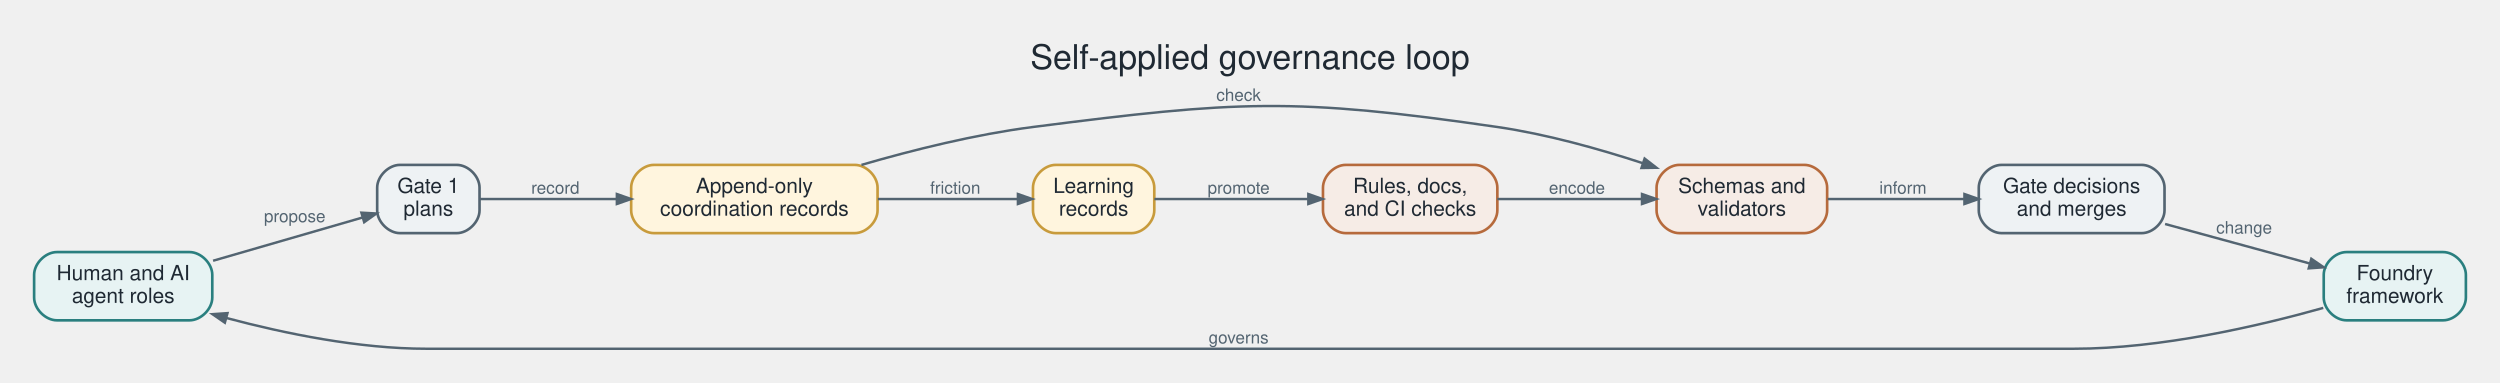
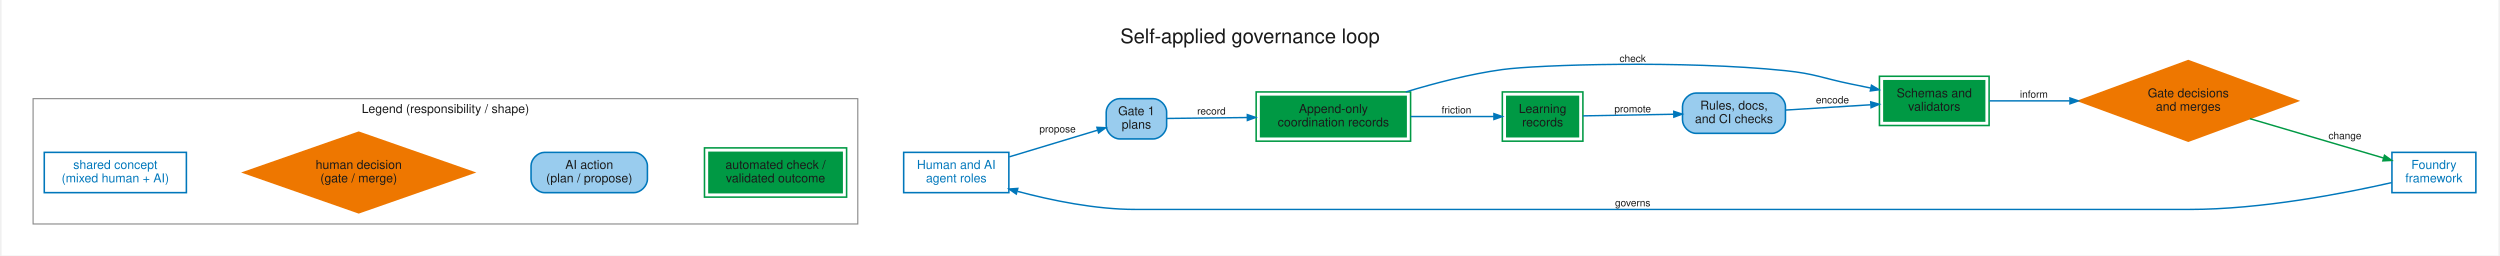
- <svg xmlns="http://www.w3.org/2000/svg" width="1319pt" height="202pt" viewBox="0.00 0.00 1319.00 202.00">
-   <g id="graph0" class="graph" transform="scale(1 1) rotate(0) translate(18 184)">
-     <text text-anchor="middle" x="641.5" y="-147.6" font-family="Helvetica,sans-Serif" font-size="18.00" fill="#1f2933">Self-applied governance loop</text>
+ <svg xmlns="http://www.w3.org/2000/svg" width="2231pt" height="228pt" viewBox="0.00 0.00 2231.32 228.32">
+   <g id="graph0" class="graph" transform="scale(1 1) rotate(0) translate(20.16 208.16)">
+     <polygon fill="white" stroke="transparent" points="-20.16,20.16 -20.16,-208.16 2211.16,-208.16 2211.16,20.16 -20.16,20.16" />
+     <text text-anchor="middle" x="1095.5" y="-169.6" font-family="Helvetica,sans-Serif" font-size="18.00" fill="#1a1a1a">Self-applied governance loop</text>
+     <g id="clust1" class="cluster">
+       <polygon fill="white" stroke="#888888" points="8,-8 8,-120 745,-120 745,-8 8,-8" />
+       <text text-anchor="middle" x="376.5" y="-107.2" font-family="Helvetica,sans-Serif" font-size="11.00" fill="#1a1a1a">Legend (responsibility / shape)</text>
+     </g>
    <g id="node1" class="node">
-       <path fill="#e7f3f3" stroke="#2a7f7f" stroke-width="1.4" d="M82,-51C82,-51 12,-51 12,-51 6,-51 0,-45 0,-39 0,-39 0,-27 0,-27 0,-21 6,-15 12,-15 12,-15 82,-15 82,-15 88,-15 94,-21 94,-27 94,-27 94,-39 94,-39 94,-45 88,-51 82,-51" />
-       <text text-anchor="middle" x="47" y="-36.2" font-family="Helvetica,sans-Serif" font-size="11.00" fill="#1f2933">Human and AI</text>
-       <text text-anchor="middle" x="47" y="-24.2" font-family="Helvetica,sans-Serif" font-size="11.00" fill="#1f2933">agent roles</text>
+       <polygon fill="white" stroke="#0077bb" stroke-width="1.4" points="145,-72 18,-72 18,-36 145,-36 145,-72" />
+       <text text-anchor="middle" x="81.5" y="-57.2" font-family="Helvetica,sans-Serif" font-size="11.00" fill="#0077bb">shared concept</text>
+       <text text-anchor="middle" x="81.5" y="-45.2" font-family="Helvetica,sans-Serif" font-size="11.00" fill="#0077bb">(mixed human + AI)</text>
    </g>
    <g id="node2" class="node">
-       <path fill="#eef2f4" stroke="#536471" stroke-width="1.4" d="M223,-97C223,-97 193,-97 193,-97 187,-97 181,-91 181,-85 181,-85 181,-73 181,-73 181,-67 187,-61 193,-61 193,-61 223,-61 223,-61 229,-61 235,-67 235,-73 235,-73 235,-85 235,-85 235,-91 229,-97 223,-97" />
-       <text text-anchor="middle" x="208" y="-82.2" font-family="Helvetica,sans-Serif" font-size="11.00" fill="#1f2933">Gate 1</text>
-       <text text-anchor="middle" x="208" y="-70.2" font-family="Helvetica,sans-Serif" font-size="11.00" fill="#1f2933">plans</text>
-     </g>
-     <g id="edge1" class="edge">
-       <path fill="none" stroke="#536471" stroke-width="1.3" d="M94.42,-46.43C119.62,-53.72 150.21,-62.57 173.15,-69.21" />
-       <polygon fill="#536471" stroke="#536471" stroke-width="1.3" points="172.68,-71.8 180.61,-71.37 174.14,-66.76 172.68,-71.8" />
-       <text text-anchor="middle" x="137.5" y="-66.8" font-family="Helvetica,sans-Serif" font-size="9.00" fill="#536471">propose</text>
+       <polygon fill="#ee7700" stroke="#ee7700" stroke-width="1.4" points="299,-90 196,-54 299,-18 402,-54 299,-90" />
+       <text text-anchor="middle" x="299" y="-57.2" font-family="Helvetica,sans-Serif" font-size="11.00" fill="#1a1a1a">human decision</text>
+       <text text-anchor="middle" x="299" y="-45.2" font-family="Helvetica,sans-Serif" font-size="11.00" fill="#1a1a1a">(gate / merge)</text>
    </g>
    <g id="node3" class="node">
-       <path fill="#fff5de" stroke="#c89b3c" stroke-width="1.4" d="M433,-97C433,-97 327,-97 327,-97 321,-97 315,-91 315,-85 315,-85 315,-73 315,-73 315,-67 321,-61 327,-61 327,-61 433,-61 433,-61 439,-61 445,-67 445,-73 445,-73 445,-85 445,-85 445,-91 439,-97 433,-97" />
-       <text text-anchor="middle" x="380" y="-82.2" font-family="Helvetica,sans-Serif" font-size="11.00" fill="#1f2933">Append-only</text>
-       <text text-anchor="middle" x="380" y="-70.2" font-family="Helvetica,sans-Serif" font-size="11.00" fill="#1f2933">coordination records</text>
-     </g>
-     <g id="edge2" class="edge">
-       <path fill="none" stroke="#536471" stroke-width="1.3" d="M235.19,-79C254.52,-79 281.8,-79 307.42,-79" />
-       <polygon fill="#536471" stroke="#536471" stroke-width="1.3" points="307.45,-81.63 314.95,-79 307.45,-76.38 307.45,-81.63" />
-       <text text-anchor="middle" x="275" y="-81.8" font-family="Helvetica,sans-Serif" font-size="9.00" fill="#536471">record</text>
+       <path fill="#99ccee" stroke="#0077bb" stroke-width="1.4" d="M545,-72C545,-72 465,-72 465,-72 459,-72 453,-66 453,-60 453,-60 453,-48 453,-48 453,-42 459,-36 465,-36 465,-36 545,-36 545,-36 551,-36 557,-42 557,-48 557,-48 557,-60 557,-60 557,-66 551,-72 545,-72" />
+       <text text-anchor="middle" x="505" y="-57.2" font-family="Helvetica,sans-Serif" font-size="11.00" fill="#1a1a1a">AI action</text>
+       <text text-anchor="middle" x="505" y="-45.2" font-family="Helvetica,sans-Serif" font-size="11.00" fill="#1a1a1a">(plan / propose)</text>
    </g>
    <g id="node4" class="node">
-       <path fill="#f6ece6" stroke="#b66a3c" stroke-width="1.4" d="M934,-97C934,-97 868,-97 868,-97 862,-97 856,-91 856,-85 856,-85 856,-73 856,-73 856,-67 862,-61 868,-61 868,-61 934,-61 934,-61 940,-61 946,-67 946,-73 946,-73 946,-85 946,-85 946,-91 940,-97 934,-97" />
-       <text text-anchor="middle" x="901" y="-82.2" font-family="Helvetica,sans-Serif" font-size="11.00" fill="#1f2933">Schemas and</text>
-       <text text-anchor="middle" x="901" y="-70.2" font-family="Helvetica,sans-Serif" font-size="11.00" fill="#1f2933">validators</text>
+       <polygon fill="#009944" stroke="#009944" stroke-width="1.4" points="731,-72 612,-72 612,-36 731,-36 731,-72" />
+       <polygon fill="none" stroke="#009944" stroke-width="1.4" points="735,-76 608,-76 608,-32 735,-32 735,-76" />
+       <text text-anchor="middle" x="671.5" y="-57.2" font-family="Helvetica,sans-Serif" font-size="11.00" fill="#1a1a1a">automated check /</text>
+       <text text-anchor="middle" x="671.5" y="-45.2" font-family="Helvetica,sans-Serif" font-size="11.00" fill="#1a1a1a">validated outcome</text>
    </g>
-     <g id="edge3" class="edge">
-       <path fill="none" stroke="#536471" stroke-width="1.3" d="M436.5,-97C463.5,-104.84 496.6,-113.11 527,-117 635.01,-130.83 664.24,-132.66 772,-117 797.77,-113.26 825.57,-105.48 848.66,-97.93" />
-       <polygon fill="#536471" stroke="#536471" stroke-width="1.3" points="849.7,-100.35 855.98,-95.49 848.04,-95.37 849.7,-100.35" />
-       <text text-anchor="middle" x="635.5" y="-130.8" font-family="Helvetica,sans-Serif" font-size="9.00" fill="#536471">check</text>
+     <g id="node5" class="node">
+       <polygon fill="white" stroke="#0077bb" stroke-width="1.4" points="880,-72 786,-72 786,-36 880,-36 880,-72" />
+       <text text-anchor="middle" x="833" y="-57.2" font-family="Helvetica,sans-Serif" font-size="11.00" fill="#0077bb">Human and AI</text>
+       <text text-anchor="middle" x="833" y="-45.2" font-family="Helvetica,sans-Serif" font-size="11.00" fill="#0077bb">agent roles</text>
    </g>
    <g id="node6" class="node">
-       <path fill="#fff5de" stroke="#c89b3c" stroke-width="1.4" d="M579,-97C579,-97 539,-97 539,-97 533,-97 527,-91 527,-85 527,-85 527,-73 527,-73 527,-67 533,-61 539,-61 539,-61 579,-61 579,-61 585,-61 591,-67 591,-73 591,-73 591,-85 591,-85 591,-91 585,-97 579,-97" />
-       <text text-anchor="middle" x="559" y="-82.2" font-family="Helvetica,sans-Serif" font-size="11.00" fill="#1f2933">Learning</text>
-       <text text-anchor="middle" x="559" y="-70.2" font-family="Helvetica,sans-Serif" font-size="11.00" fill="#1f2933">records</text>
+       <path fill="#99ccee" stroke="#0077bb" stroke-width="1.4" d="M1009,-120C1009,-120 979,-120 979,-120 973,-120 967,-114 967,-108 967,-108 967,-96 967,-96 967,-90 973,-84 979,-84 979,-84 1009,-84 1009,-84 1015,-84 1021,-90 1021,-96 1021,-96 1021,-108 1021,-108 1021,-114 1015,-120 1009,-120" />
+       <text text-anchor="middle" x="994" y="-105.2" font-family="Helvetica,sans-Serif" font-size="11.00" fill="#1a1a1a">Gate 1</text>
+       <text text-anchor="middle" x="994" y="-93.2" font-family="Helvetica,sans-Serif" font-size="11.00" fill="#1a1a1a">plans</text>
+     </g>
+     <g id="edge5" class="edge">
+       <path fill="none" stroke="#0077bb" stroke-width="1.3" d="M880.42,-68.01C905.62,-75.62 936.21,-84.86 959.15,-91.78" />
+       <polygon fill="#0077bb" stroke="#0077bb" stroke-width="1.3" points="958.67,-94.38 966.61,-94.03 960.19,-89.35 958.67,-94.38" />
+       <text text-anchor="middle" x="923.5" y="-89.8" font-family="Helvetica,sans-Serif" font-size="9.00" fill="#1a1a1a">propose</text>
+     </g>
+     <g id="node7" class="node">
+       <polygon fill="#009944" stroke="#009944" stroke-width="1.4" points="1235,-122 1105,-122 1105,-86 1235,-86 1235,-122" />
+       <polygon fill="none" stroke="#009944" stroke-width="1.4" points="1239,-126 1101,-126 1101,-82 1239,-82 1239,-126" />
+       <text text-anchor="middle" x="1170" y="-107.2" font-family="Helvetica,sans-Serif" font-size="11.00" fill="#1a1a1a">Append-only</text>
+       <text text-anchor="middle" x="1170" y="-95.2" font-family="Helvetica,sans-Serif" font-size="11.00" fill="#1a1a1a">coordination records</text>
+     </g>
+     <g id="edge6" class="edge">
+       <path fill="none" stroke="#0077bb" stroke-width="1.3" d="M1021.05,-102.3C1040.21,-102.52 1067.28,-102.83 1093.05,-103.13" />
+       <polygon fill="#0077bb" stroke="#0077bb" stroke-width="1.3" points="1093.1,-105.75 1100.63,-103.21 1093.16,-100.5 1093.1,-105.75" />
+       <text text-anchor="middle" x="1061" y="-105.8" font-family="Helvetica,sans-Serif" font-size="9.00" fill="#1a1a1a">record</text>
+     </g>
+     <g id="node8" class="node">
+       <polygon fill="#009944" stroke="#009944" stroke-width="1.4" points="1752,-136 1662,-136 1662,-100 1752,-100 1752,-136" />
+       <polygon fill="none" stroke="#009944" stroke-width="1.4" points="1756,-140 1658,-140 1658,-96 1756,-96 1756,-140" />
+       <text text-anchor="middle" x="1707" y="-121.2" font-family="Helvetica,sans-Serif" font-size="11.00" fill="#1a1a1a">Schemas and</text>
+       <text text-anchor="middle" x="1707" y="-109.2" font-family="Helvetica,sans-Serif" font-size="11.00" fill="#1a1a1a">validators</text>
    </g>
    <g id="edge7" class="edge">
-       <path fill="none" stroke="#536471" stroke-width="1.3" d="M445.15,-79C469.82,-79 497.23,-79 518.86,-79" />
-       <polygon fill="#536471" stroke="#536471" stroke-width="1.3" points="519.05,-81.63 526.55,-79 519.05,-76.38 519.05,-81.63" />
-       <text text-anchor="middle" x="486" y="-81.8" font-family="Helvetica,sans-Serif" font-size="9.00" fill="#536471">friction</text>
+       <path fill="none" stroke="#0077bb" stroke-width="1.3" d="M1234.79,-126.01C1261.14,-134 1292.2,-142.04 1321,-146 1352.59,-150.34 1483.17,-154.4 1574,-145 1600.62,-142.25 1606.78,-138.36 1633,-133 1638.62,-131.85 1644.47,-130.65 1650.32,-129.45" />
+       <polygon fill="#0077bb" stroke="#0077bb" stroke-width="1.3" points="1650.88,-132.02 1657.7,-127.94 1649.83,-126.87 1650.88,-132.02" />
+       <text text-anchor="middle" x="1437.5" y="-152.8" font-family="Helvetica,sans-Serif" font-size="9.00" fill="#1a1a1a">check</text>
    </g>
-     <g id="node5" class="node">
-       <path fill="#eef2f4" stroke="#536471" stroke-width="1.4" d="M1112,-97C1112,-97 1038,-97 1038,-97 1032,-97 1026,-91 1026,-85 1026,-85 1026,-73 1026,-73 1026,-67 1032,-61 1038,-61 1038,-61 1112,-61 1112,-61 1118,-61 1124,-67 1124,-73 1124,-73 1124,-85 1124,-85 1124,-91 1118,-97 1112,-97" />
-       <text text-anchor="middle" x="1075" y="-82.2" font-family="Helvetica,sans-Serif" font-size="11.00" fill="#1f2933">Gate decisions</text>
-       <text text-anchor="middle" x="1075" y="-70.2" font-family="Helvetica,sans-Serif" font-size="11.00" fill="#1f2933">and merges</text>
+     <g id="node10" class="node">
+       <polygon fill="#009944" stroke="#009944" stroke-width="1.4" points="1389,-122 1325,-122 1325,-86 1389,-86 1389,-122" />
+       <polygon fill="none" stroke="#009944" stroke-width="1.4" points="1393,-126 1321,-126 1321,-82 1393,-82 1393,-126" />
+       <text text-anchor="middle" x="1357" y="-107.2" font-family="Helvetica,sans-Serif" font-size="11.00" fill="#1a1a1a">Learning</text>
+       <text text-anchor="middle" x="1357" y="-95.2" font-family="Helvetica,sans-Serif" font-size="11.00" fill="#1a1a1a">records</text>
    </g>
-     <g id="edge4" class="edge">
-       <path fill="none" stroke="#536471" stroke-width="1.3" d="M946.29,-79C968.2,-79 994.88,-79 1018.17,-79" />
-       <polygon fill="#536471" stroke="#536471" stroke-width="1.3" points="1018.43,-81.63 1025.93,-79 1018.43,-76.38 1018.43,-81.63" />
-       <text text-anchor="middle" x="986" y="-81.8" font-family="Helvetica,sans-Serif" font-size="9.00" fill="#536471">inform</text>
+     <g id="edge11" class="edge">
+       <path fill="none" stroke="#0077bb" stroke-width="1.3" d="M1239.1,-104C1263.98,-104 1291.4,-104 1313.43,-104" />
+       <polygon fill="#0077bb" stroke="#0077bb" stroke-width="1.3" points="1313.48,-106.63 1320.98,-104 1313.48,-101.38 1313.48,-106.63" />
+       <text text-anchor="middle" x="1280" y="-106.8" font-family="Helvetica,sans-Serif" font-size="9.00" fill="#1a1a1a">friction</text>
    </g>
-     <g id="node8" class="node">
-       <path fill="#e7f3f3" stroke="#2a7f7f" stroke-width="1.4" d="M1271,-51C1271,-51 1220,-51 1220,-51 1214,-51 1208,-45 1208,-39 1208,-39 1208,-27 1208,-27 1208,-21 1214,-15 1220,-15 1220,-15 1271,-15 1271,-15 1277,-15 1283,-21 1283,-27 1283,-27 1283,-39 1283,-39 1283,-45 1277,-51 1271,-51" />
-       <text text-anchor="middle" x="1245.5" y="-36.2" font-family="Helvetica,sans-Serif" font-size="11.00" fill="#1f2933">Foundry</text>
-       <text text-anchor="middle" x="1245.5" y="-24.2" font-family="Helvetica,sans-Serif" font-size="11.00" fill="#1f2933">framework</text>
-     </g>
-     <g id="edge5" class="edge">
-       <path fill="none" stroke="#536471" stroke-width="1.3" d="M1124.29,-65.82C1148.33,-59.25 1177.18,-51.38 1200.6,-44.99" />
-       <polygon fill="#536471" stroke="#536471" stroke-width="1.3" points="1201.45,-47.47 1207.99,-42.97 1200.07,-42.41 1201.45,-47.47" />
-       <text text-anchor="middle" x="1166" y="-60.8" font-family="Helvetica,sans-Serif" font-size="9.00" fill="#536471">change</text>
-     </g>
-     <g id="node7" class="node">
-       <path fill="#f6ece6" stroke="#b66a3c" stroke-width="1.4" d="M760,-97C760,-97 692,-97 692,-97 686,-97 680,-91 680,-85 680,-85 680,-73 680,-73 680,-67 686,-61 692,-61 692,-61 760,-61 760,-61 766,-61 772,-67 772,-73 772,-73 772,-85 772,-85 772,-91 766,-97 760,-97" />
-       <text text-anchor="middle" x="726" y="-82.2" font-family="Helvetica,sans-Serif" font-size="11.00" fill="#1f2933">Rules, docs,</text>
-       <text text-anchor="middle" x="726" y="-70.2" font-family="Helvetica,sans-Serif" font-size="11.00" fill="#1f2933">and CI checks</text>
+     <g id="node9" class="node">
+       <polygon fill="#ee7700" stroke="#ee7700" stroke-width="1.4" points="1934,-154 1836,-118 1934,-82 2032,-118 1934,-154" />
+       <text text-anchor="middle" x="1934" y="-121.2" font-family="Helvetica,sans-Serif" font-size="11.00" fill="#1a1a1a">Gate decisions</text>
+       <text text-anchor="middle" x="1934" y="-109.2" font-family="Helvetica,sans-Serif" font-size="11.00" fill="#1a1a1a">and merges</text>
    </g>
    <g id="edge8" class="edge">
-       <path fill="none" stroke="#536471" stroke-width="1.3" d="M591.04,-79C613.81,-79 645.29,-79 672.01,-79" />
-       <polygon fill="#536471" stroke="#536471" stroke-width="1.3" points="672.27,-81.63 679.77,-79 672.27,-76.38 672.27,-81.63" />
-       <text text-anchor="middle" x="635.5" y="-81.8" font-family="Helvetica,sans-Serif" font-size="9.00" fill="#536471">promote</text>
+       <path fill="none" stroke="#0077bb" stroke-width="1.3" d="M1756.27,-118C1777.33,-118 1802.91,-118 1828,-118" />
+       <polygon fill="#0077bb" stroke="#0077bb" stroke-width="1.3" points="1828.26,-120.63 1835.76,-118 1828.26,-115.38 1828.26,-120.63" />
+       <text text-anchor="middle" x="1796" y="-120.8" font-family="Helvetica,sans-Serif" font-size="9.00" fill="#1a1a1a">inform</text>
+     </g>
+     <g id="node12" class="node">
+       <polygon fill="white" stroke="#0077bb" stroke-width="1.4" points="2191,-72 2116,-72 2116,-36 2191,-36 2191,-72" />
+       <text text-anchor="middle" x="2153.5" y="-57.2" font-family="Helvetica,sans-Serif" font-size="11.00" fill="#0077bb">Foundry</text>
+       <text text-anchor="middle" x="2153.5" y="-45.2" font-family="Helvetica,sans-Serif" font-size="11.00" fill="#0077bb">framework</text>
    </g>
    <g id="edge9" class="edge">
-       <path fill="none" stroke="#536471" stroke-width="1.3" d="M772,-79C795.31,-79 823.88,-79 848.12,-79" />
-       <polygon fill="#536471" stroke="#536471" stroke-width="1.3" points="848.32,-81.63 855.82,-79 848.32,-76.38 848.32,-81.63" />
-       <text text-anchor="middle" x="814" y="-81.8" font-family="Helvetica,sans-Serif" font-size="9.00" fill="#536471">encode</text>
+       <path fill="none" stroke="#009944" stroke-width="1.3" d="M1989.04,-102.1C2025.77,-91.29 2073.75,-77.17 2108.22,-67.03" />
+       <polygon fill="#009944" stroke="#009944" stroke-width="1.3" points="2109.34,-69.44 2115.8,-64.8 2107.86,-64.4 2109.34,-69.44" />
+       <text text-anchor="middle" x="2074" y="-83.8" font-family="Helvetica,sans-Serif" font-size="9.00" fill="#1a1a1a">change</text>
    </g>
-     <g id="edge6" class="edge">
-       <path fill="none" stroke="#536471" stroke-width="1.3" d="M1207.76,-21.55C1173.89,-12.02 1122.06,0 1076,0 207,0 207,0 207,0 171.39,0 132.22,-8.03 101.67,-16.17" />
-       <polygon fill="#536471" stroke="#536471" stroke-width="1.3" points="100.64,-13.73 94.09,-18.24 102.02,-18.8 100.64,-13.73" />
-       <text text-anchor="middle" x="635.5" y="-2.8" font-family="Helvetica,sans-Serif" font-size="9.00" fill="#536471">governs</text>
+     <g id="node11" class="node">
+       <path fill="#99ccee" stroke="#0077bb" stroke-width="1.4" d="M1562,-125C1562,-125 1494,-125 1494,-125 1488,-125 1482,-119 1482,-113 1482,-113 1482,-101 1482,-101 1482,-95 1488,-89 1494,-89 1494,-89 1562,-89 1562,-89 1568,-89 1574,-95 1574,-101 1574,-101 1574,-113 1574,-113 1574,-119 1568,-125 1562,-125" />
+       <text text-anchor="middle" x="1528" y="-110.2" font-family="Helvetica,sans-Serif" font-size="11.00" fill="#1a1a1a">Rules, docs,</text>
+       <text text-anchor="middle" x="1528" y="-98.2" font-family="Helvetica,sans-Serif" font-size="11.00" fill="#1a1a1a">and CI checks</text>
+     </g>
+     <g id="edge12" class="edge">
+       <path fill="none" stroke="#0077bb" stroke-width="1.3" d="M1393.02,-104.62C1416.42,-105.04 1447.65,-105.59 1474.07,-106.06" />
+       <polygon fill="#0077bb" stroke="#0077bb" stroke-width="1.3" points="1474.2,-108.69 1481.74,-106.2 1474.29,-103.44 1474.2,-108.69" />
+       <text text-anchor="middle" x="1437.5" y="-107.8" font-family="Helvetica,sans-Serif" font-size="9.00" fill="#1a1a1a">promote</text>
+     </g>
+     <g id="edge13" class="edge">
+       <path fill="none" stroke="#0077bb" stroke-width="1.3" d="M1574.12,-109.8C1597.23,-111.24 1625.57,-113 1650.06,-114.52" />
+       <polygon fill="#0077bb" stroke="#0077bb" stroke-width="1.3" points="1650.21,-117.16 1657.86,-115.01 1650.54,-111.92 1650.21,-117.16" />
+       <text text-anchor="middle" x="1616" y="-115.8" font-family="Helvetica,sans-Serif" font-size="9.00" fill="#1a1a1a">encode</text>
+     </g>
+     <g id="edge10" class="edge">
+       <path fill="none" stroke="#0077bb" stroke-width="1.3" d="M2115.81,-44.98C2072.78,-35.21 1999.16,-21 1935,-21 993,-21 993,-21 993,-21 957.39,-21 918.22,-29.03 887.67,-37.17" />
+       <polygon fill="#0077bb" stroke="#0077bb" stroke-width="1.3" points="886.64,-34.73 880.09,-39.24 888.02,-39.8 886.64,-34.73" />
+       <text text-anchor="middle" x="1437.5" y="-23.8" font-family="Helvetica,sans-Serif" font-size="9.00" fill="#1a1a1a">governs</text>
    </g>
  </g>
</svg>
